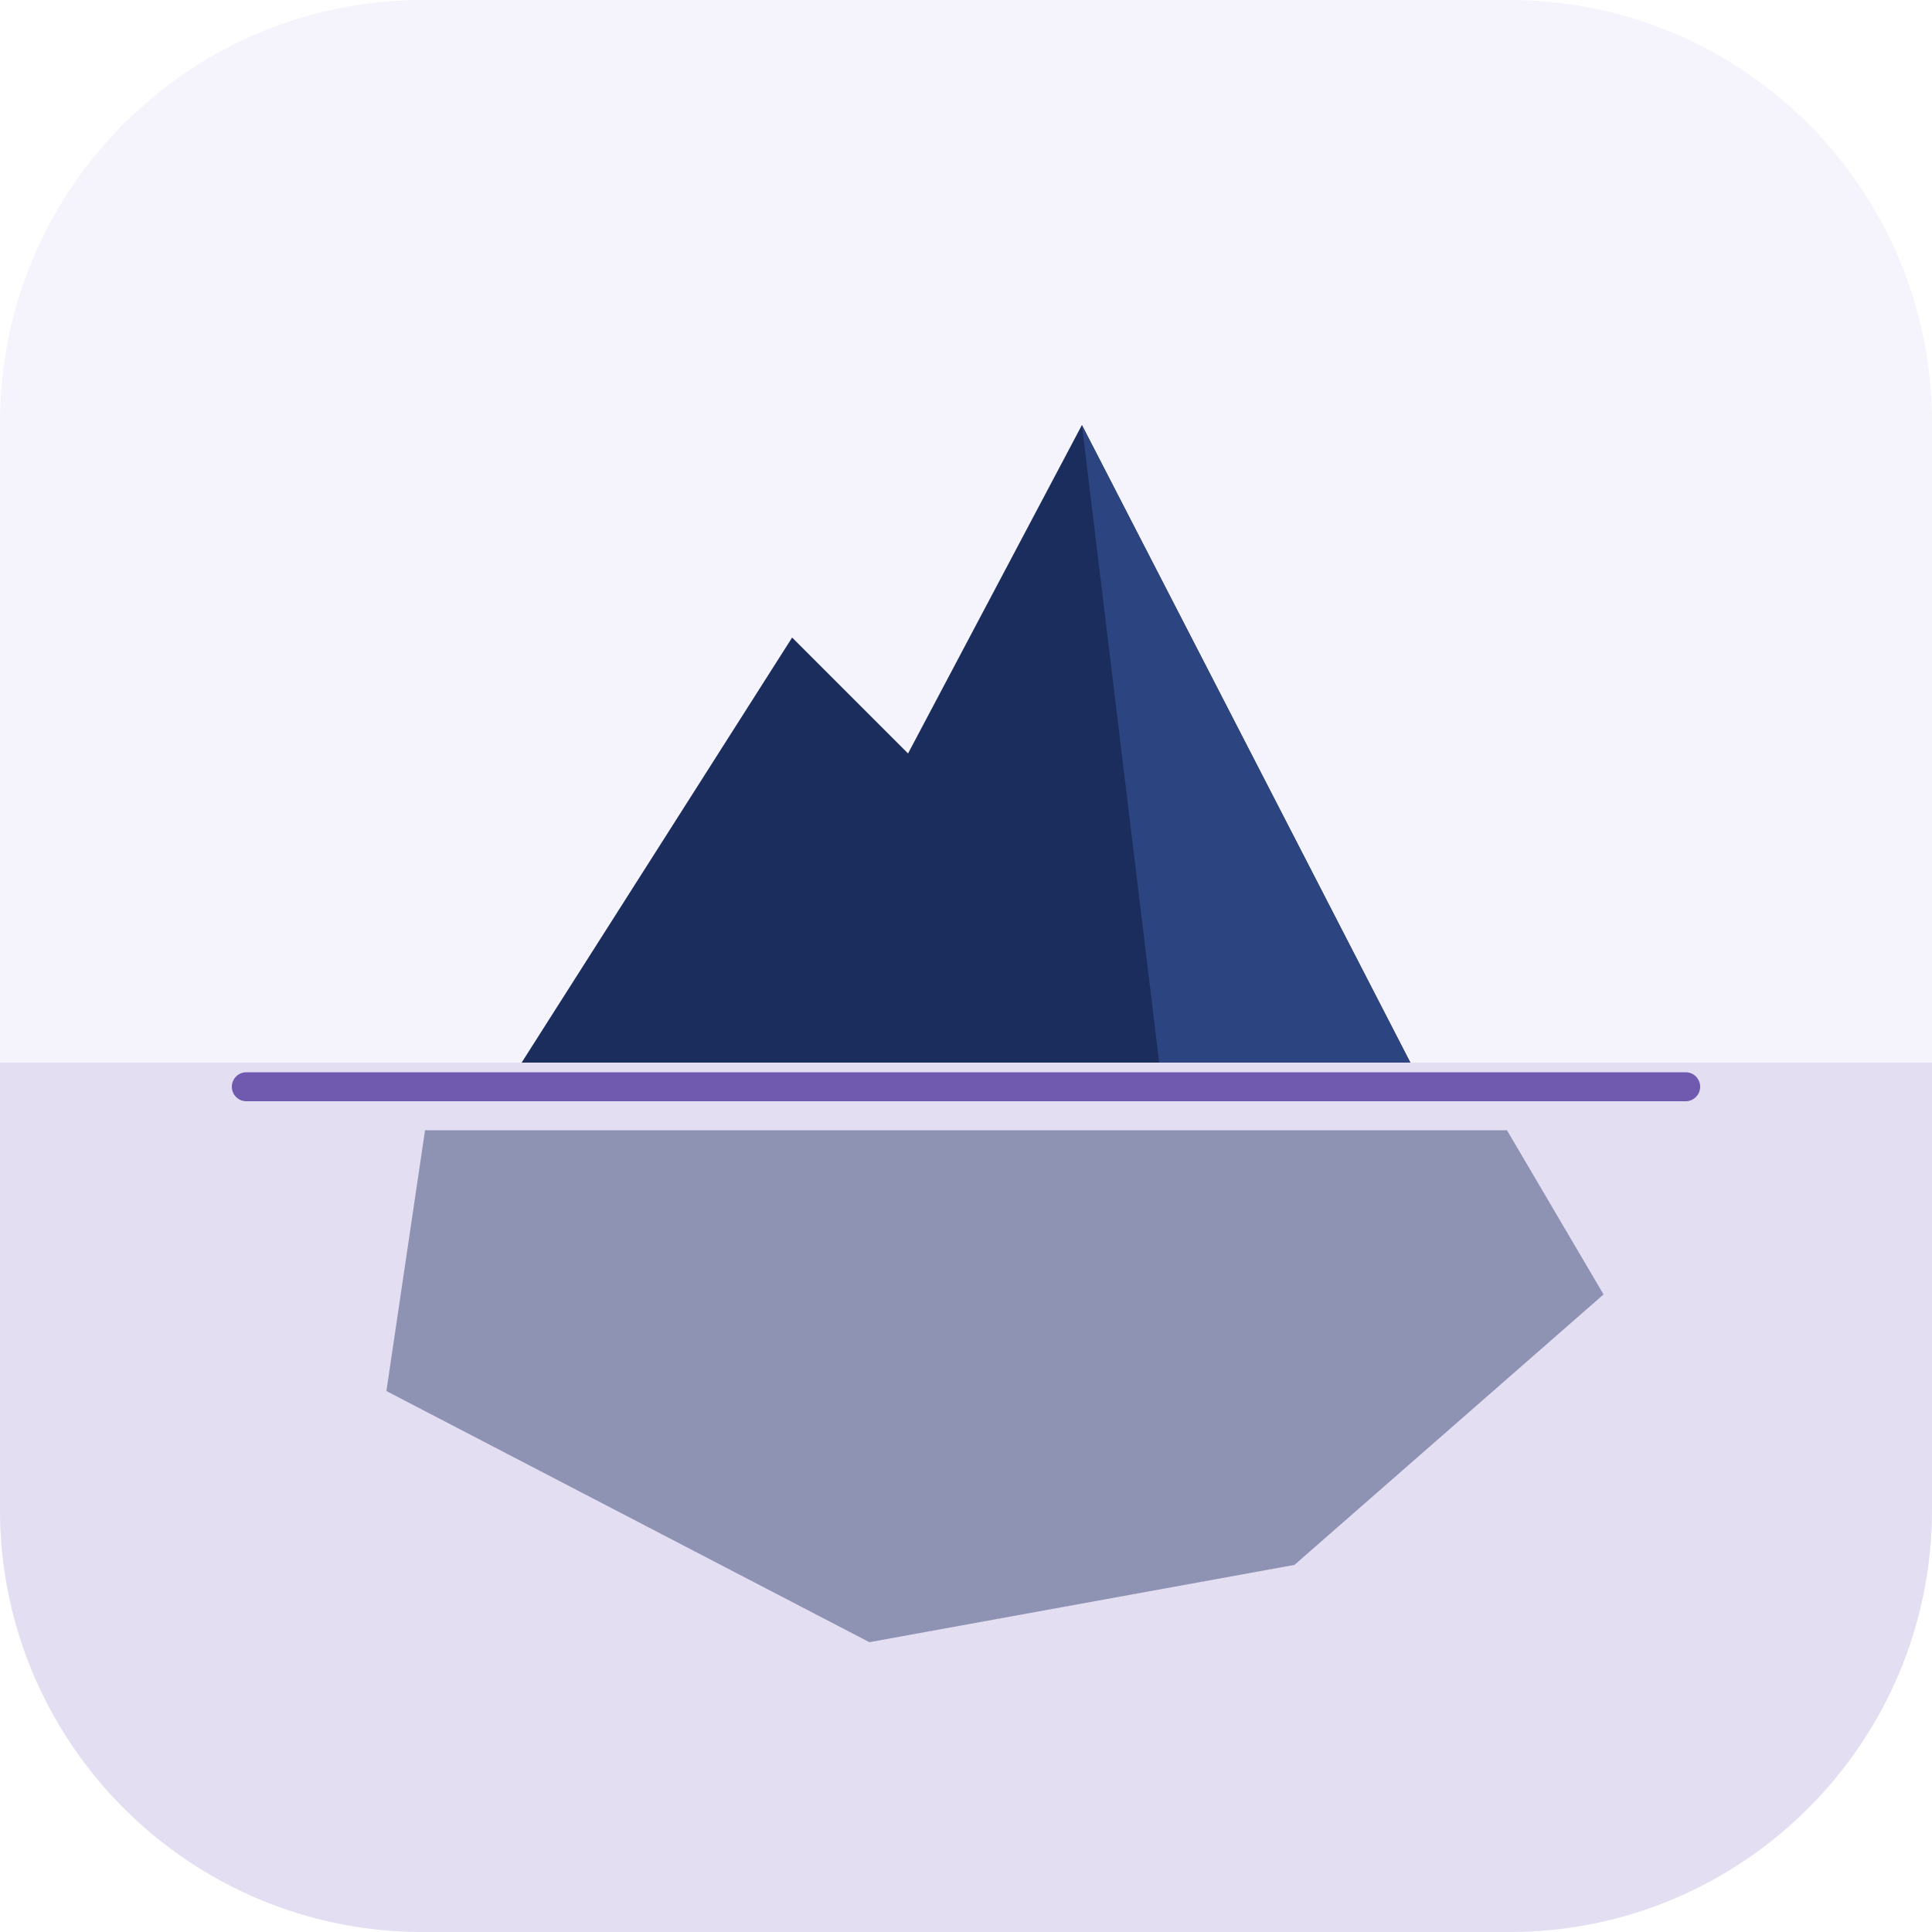
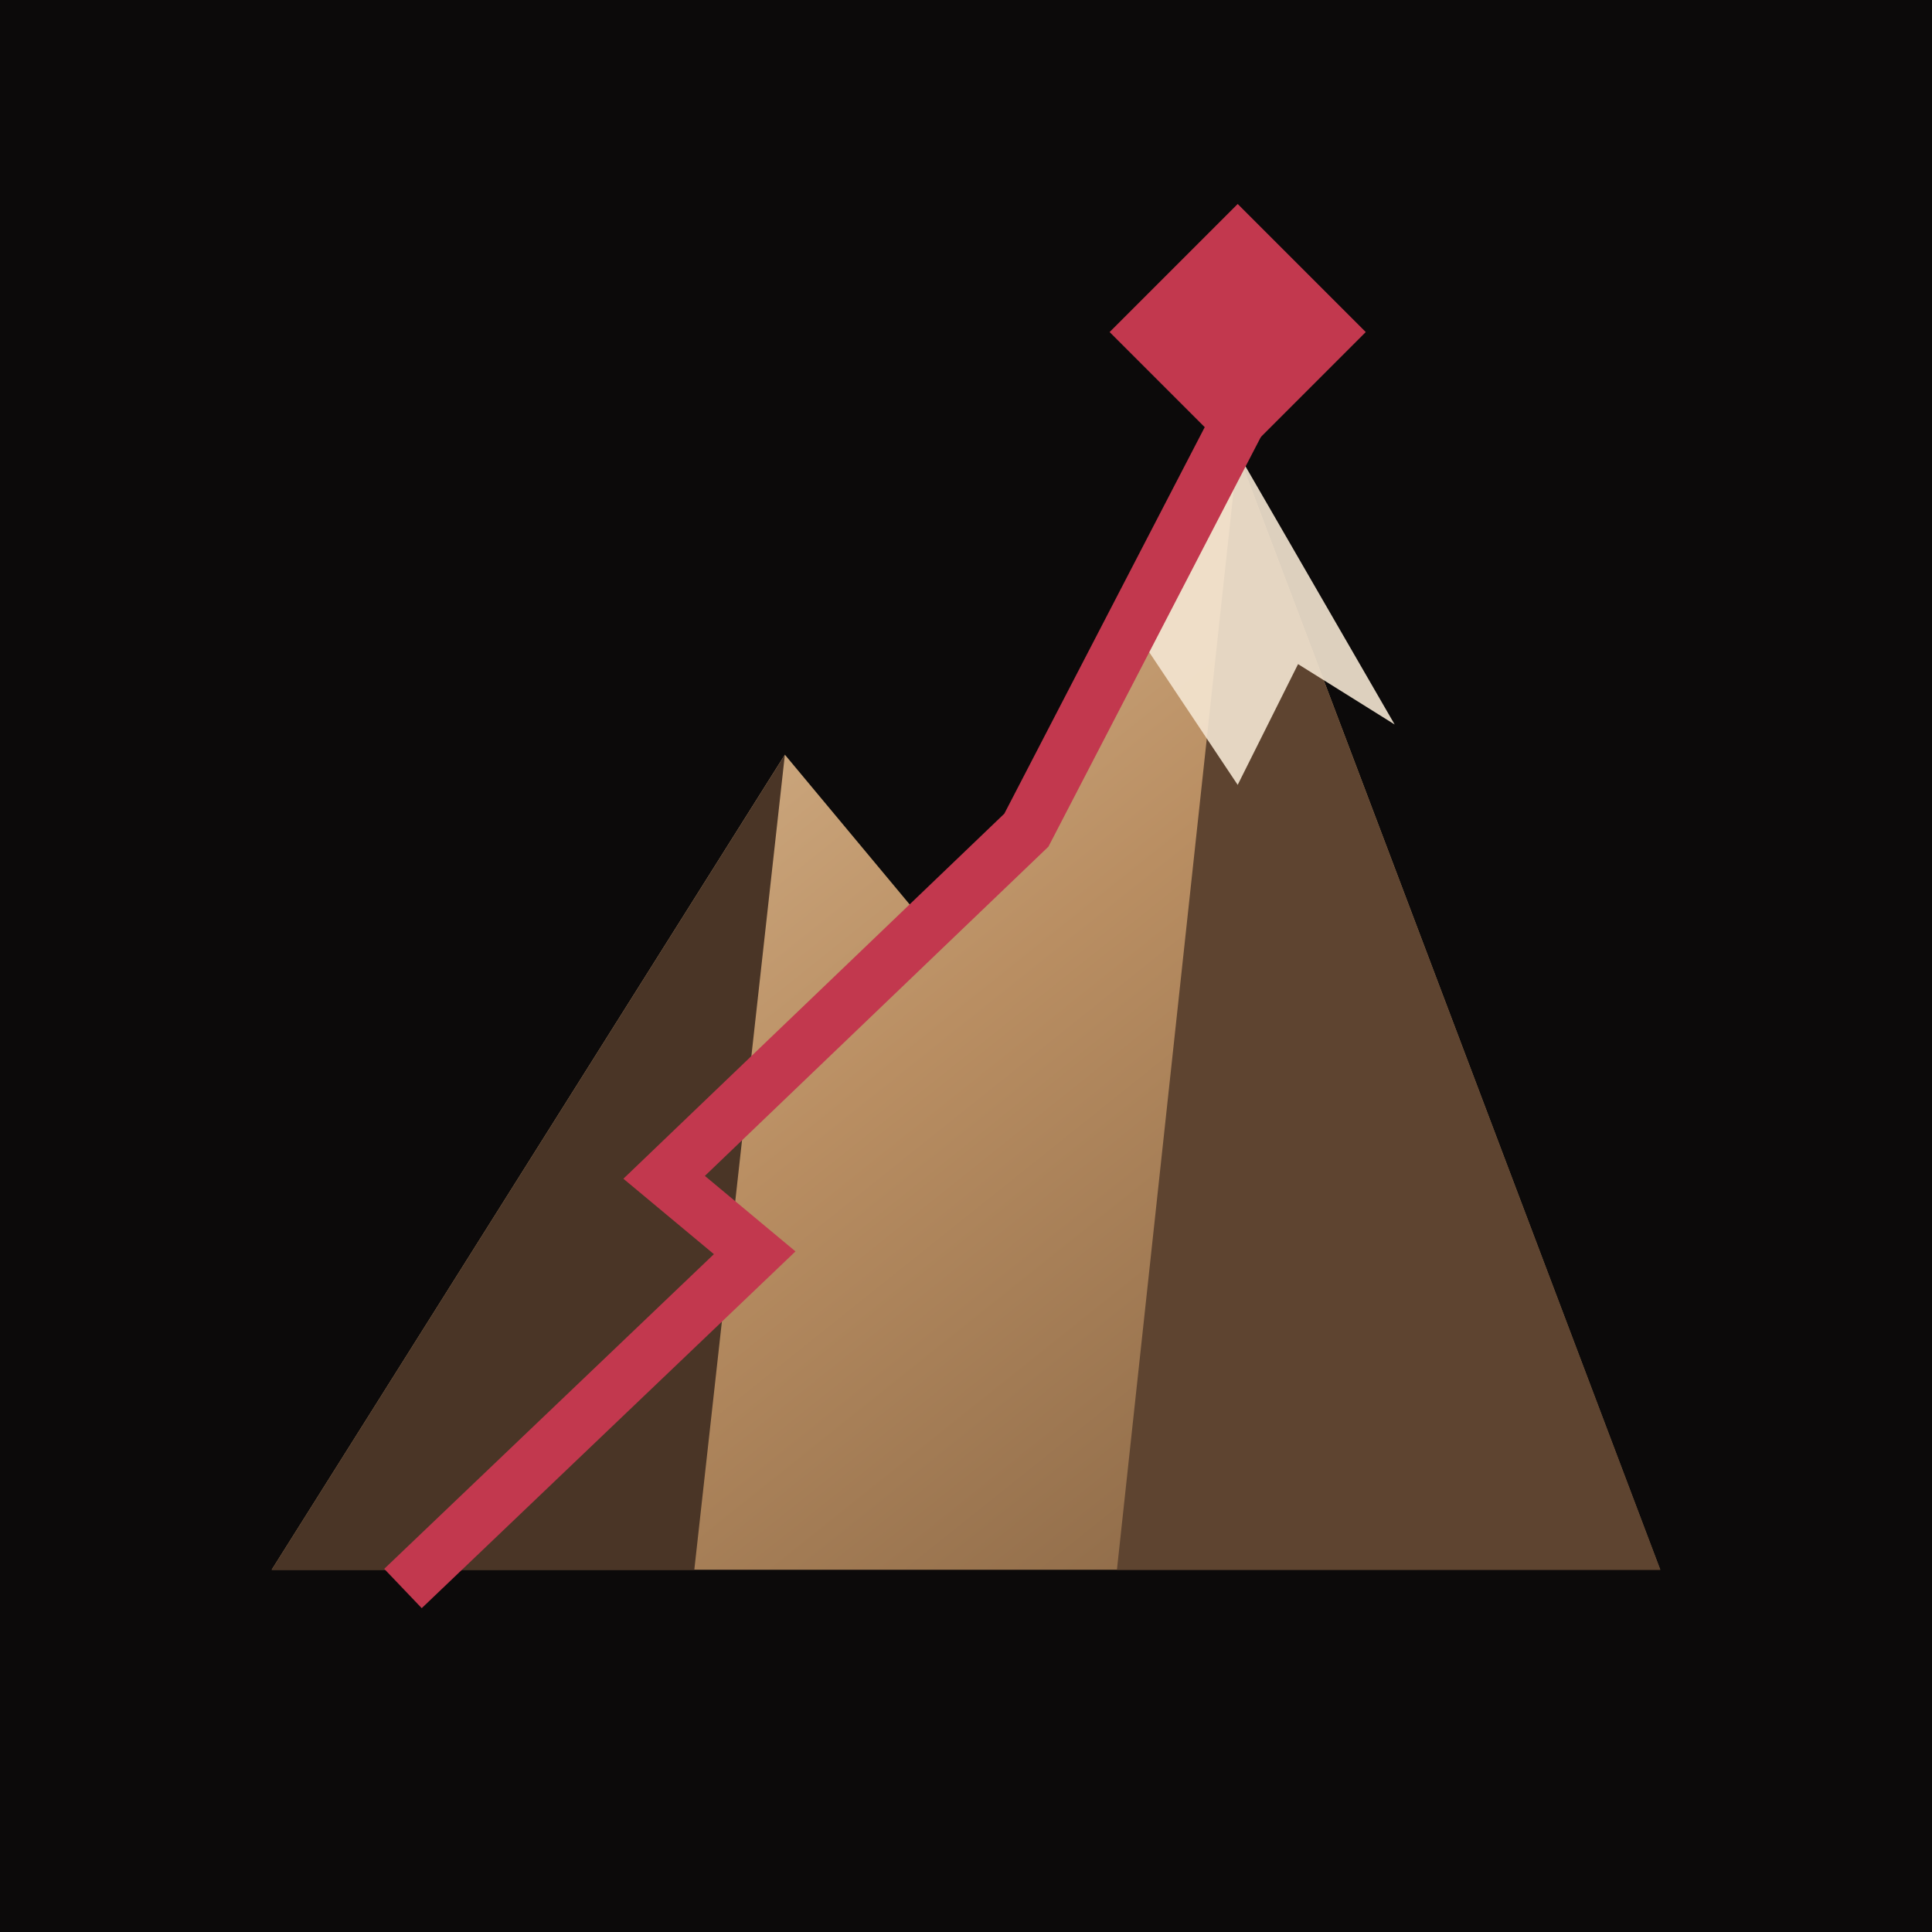
<svg xmlns="http://www.w3.org/2000/svg" viewBox="0 0 64 64">
-   <clipPath id="t">
-     <rect width="64" height="64" rx="14" />
-   </clipPath>
-   <g clip-path="url(#t)">
-     <rect width="64" height="64" fill="#F5F3FB" />
-     <rect y="35.2" width="64" height="28.8" fill="#E4DEF3" />
-     <rect x="7.68" y="35.52" width="48.64" height=".96" rx=".48" fill="#5B43A3" fill-opacity=".85" />
-     <polygon points="14.08,37.44 49.92,37.44 53.12,42.88 42.88,51.84 28.80,54.40 12.80,46.08" fill="#1B2D5C" fill-opacity=".42" />
-     <polygon points="17.28,35.20 26.24,21.12 30.08,24.96 35.84,14.08 46.72,35.20" fill="#1B2D5C" />
-     <polygon points="35.84,14.08 38.40,35.20 46.72,35.20" fill="#2C4580" />
-   </g>
+   <rect width="64" height="64" fill="#0C0A0A" />
+   <defs>
+     <linearGradient id="g" x1="0" y1="0" x2="1" y2="1">
+       <stop offset="0" stop-color="#E8CDA8" />
+       <stop offset="0.5" stop-color="#B98E62" />
+       <stop offset="1" stop-color="#7A5A3C" />
+     </linearGradient>
+   </defs>
+   <polygon points="9,52 26,25 31,31 41,15 55,52" fill="url(#g)" />
+   <polygon points="41,15 37,52 55,52" fill="#5E4430" />
+   <polygon points="26,25 23,52 9,52" fill="#4A3526" />
+   <polygon points="41,15 46.2,24 43,22 41,26 38,21.5 35.8,24" fill="#F4E6D2" opacity=".9" />
+   <path d="M14 52 L25 41.5 L22 39 L34 27.5 L41 14" fill="none" stroke="#C2384E" stroke-width="1.8" stroke-linejoin="miter" stroke-linecap="square" />
+   <rect x="38" y="8" width="6" height="6" transform="rotate(45 41 11)" fill="#C2384E" />
</svg>
